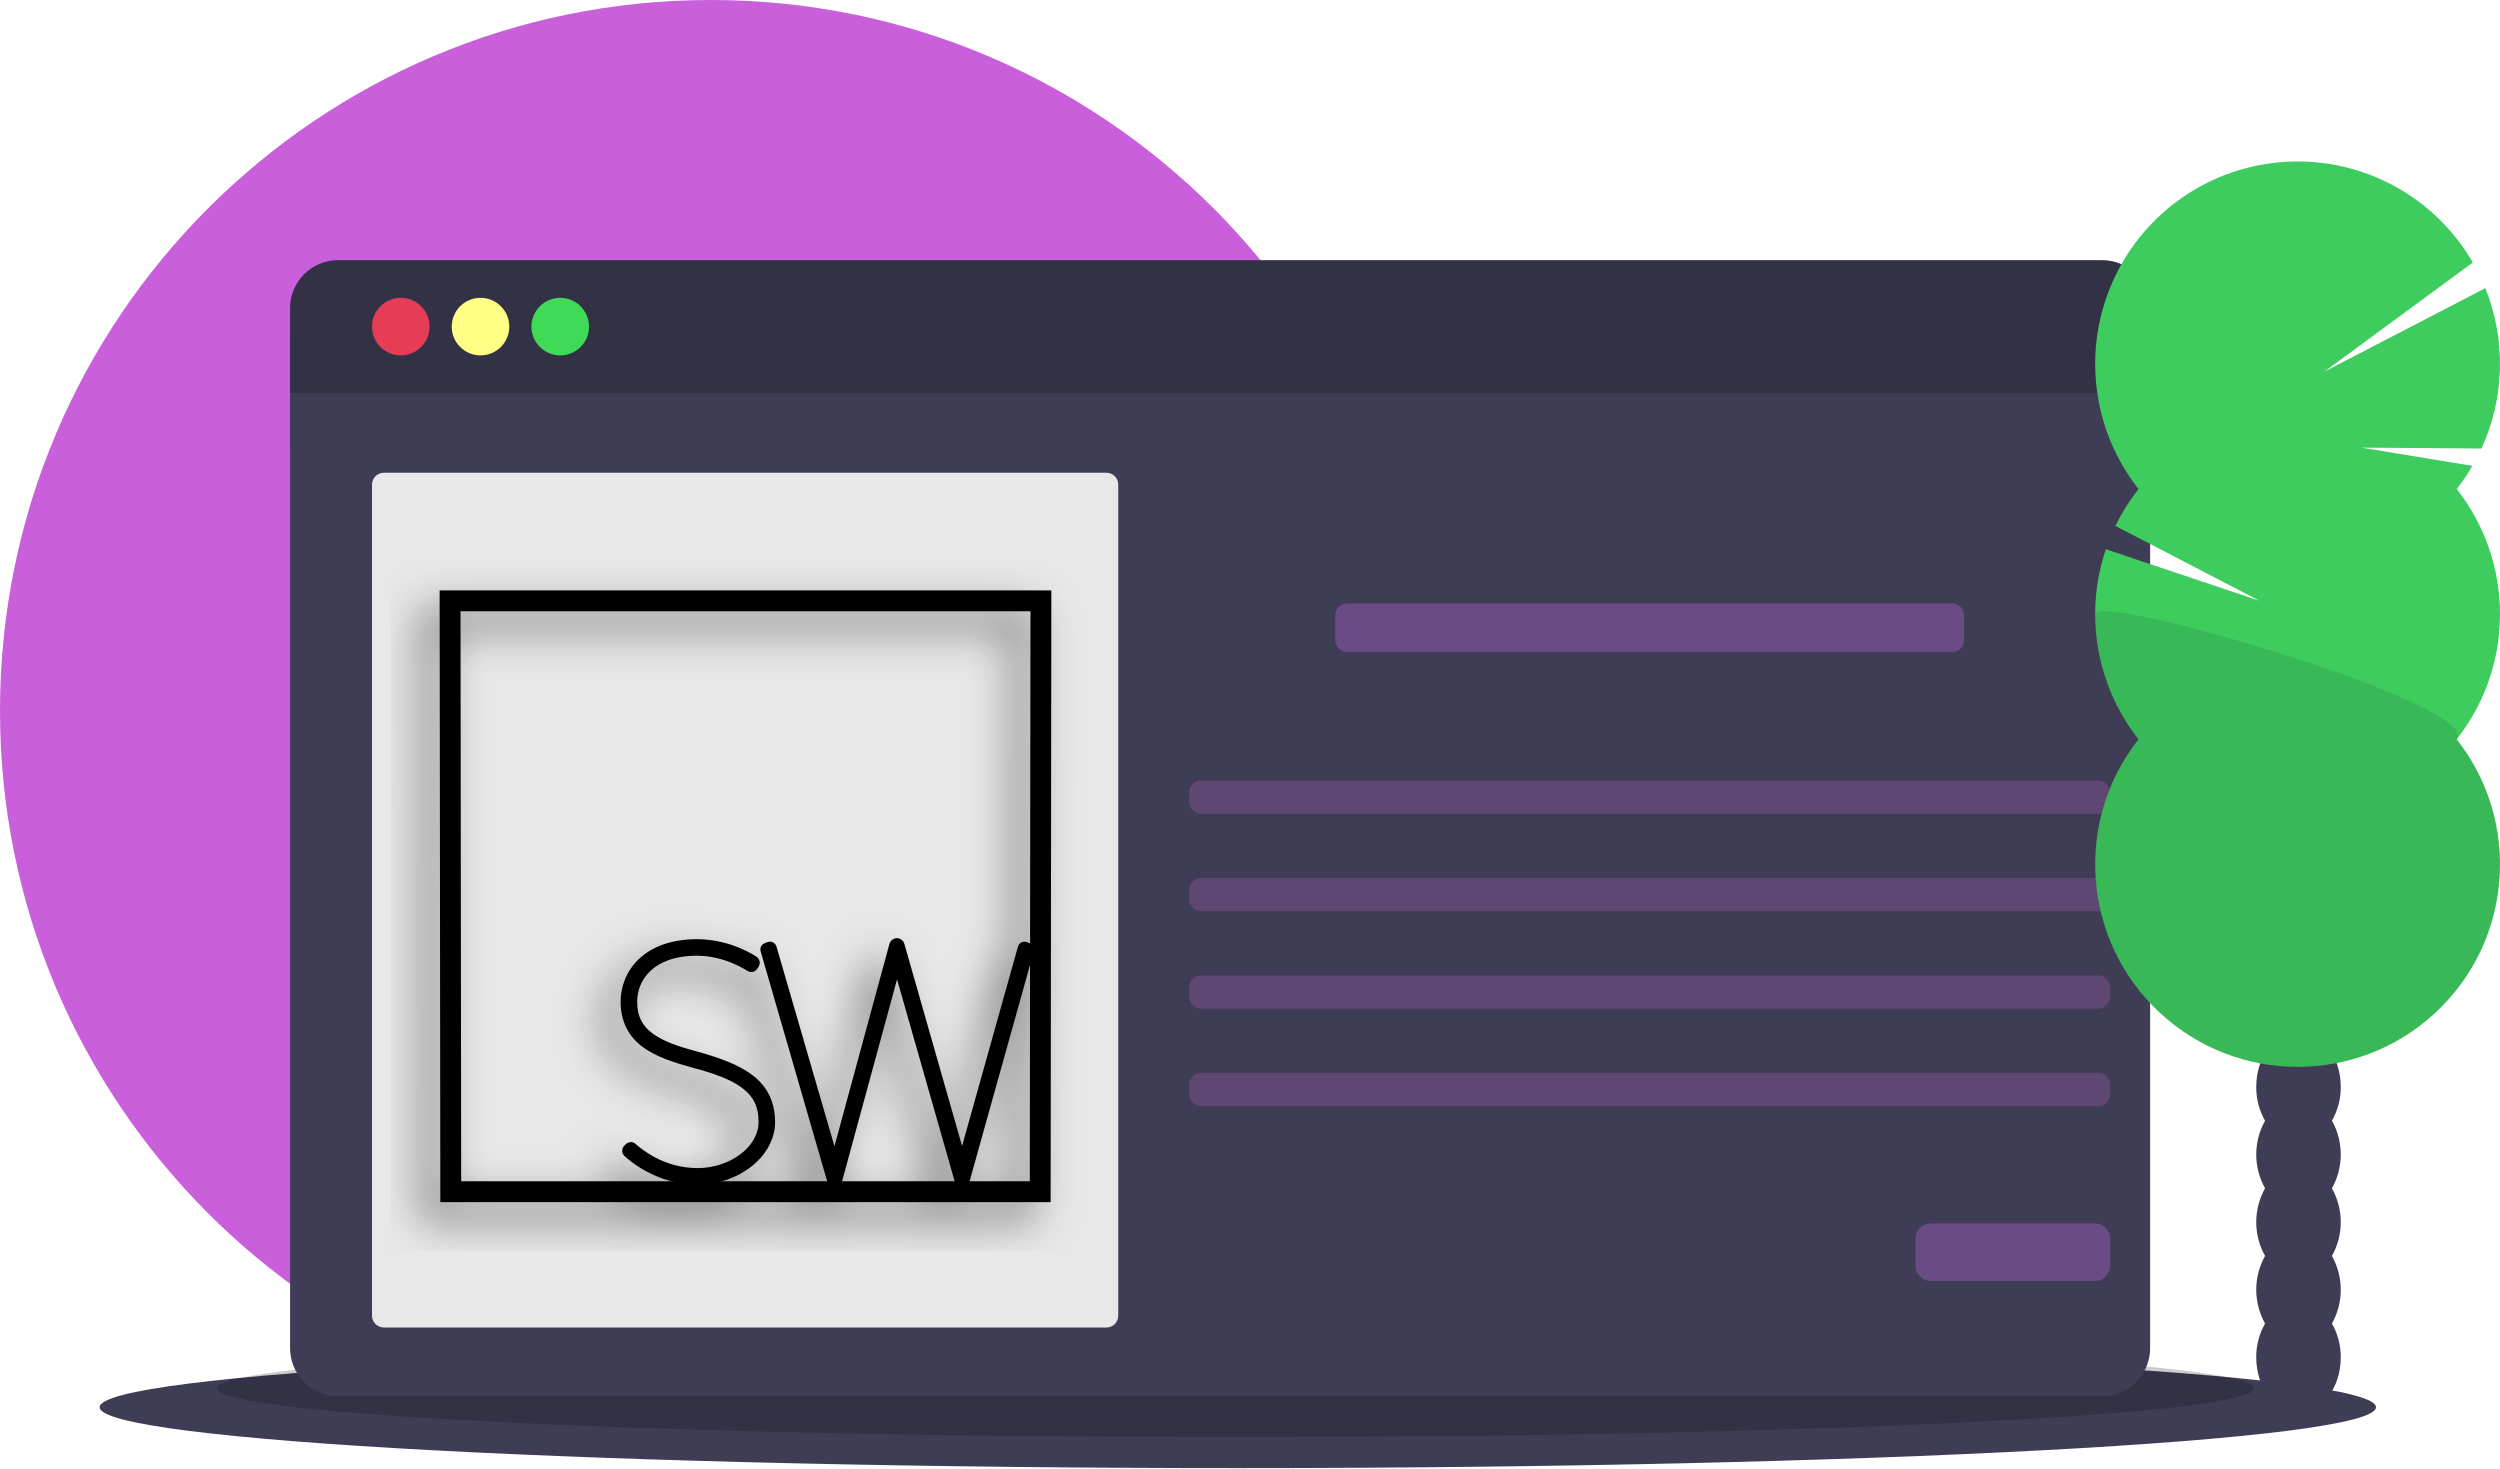
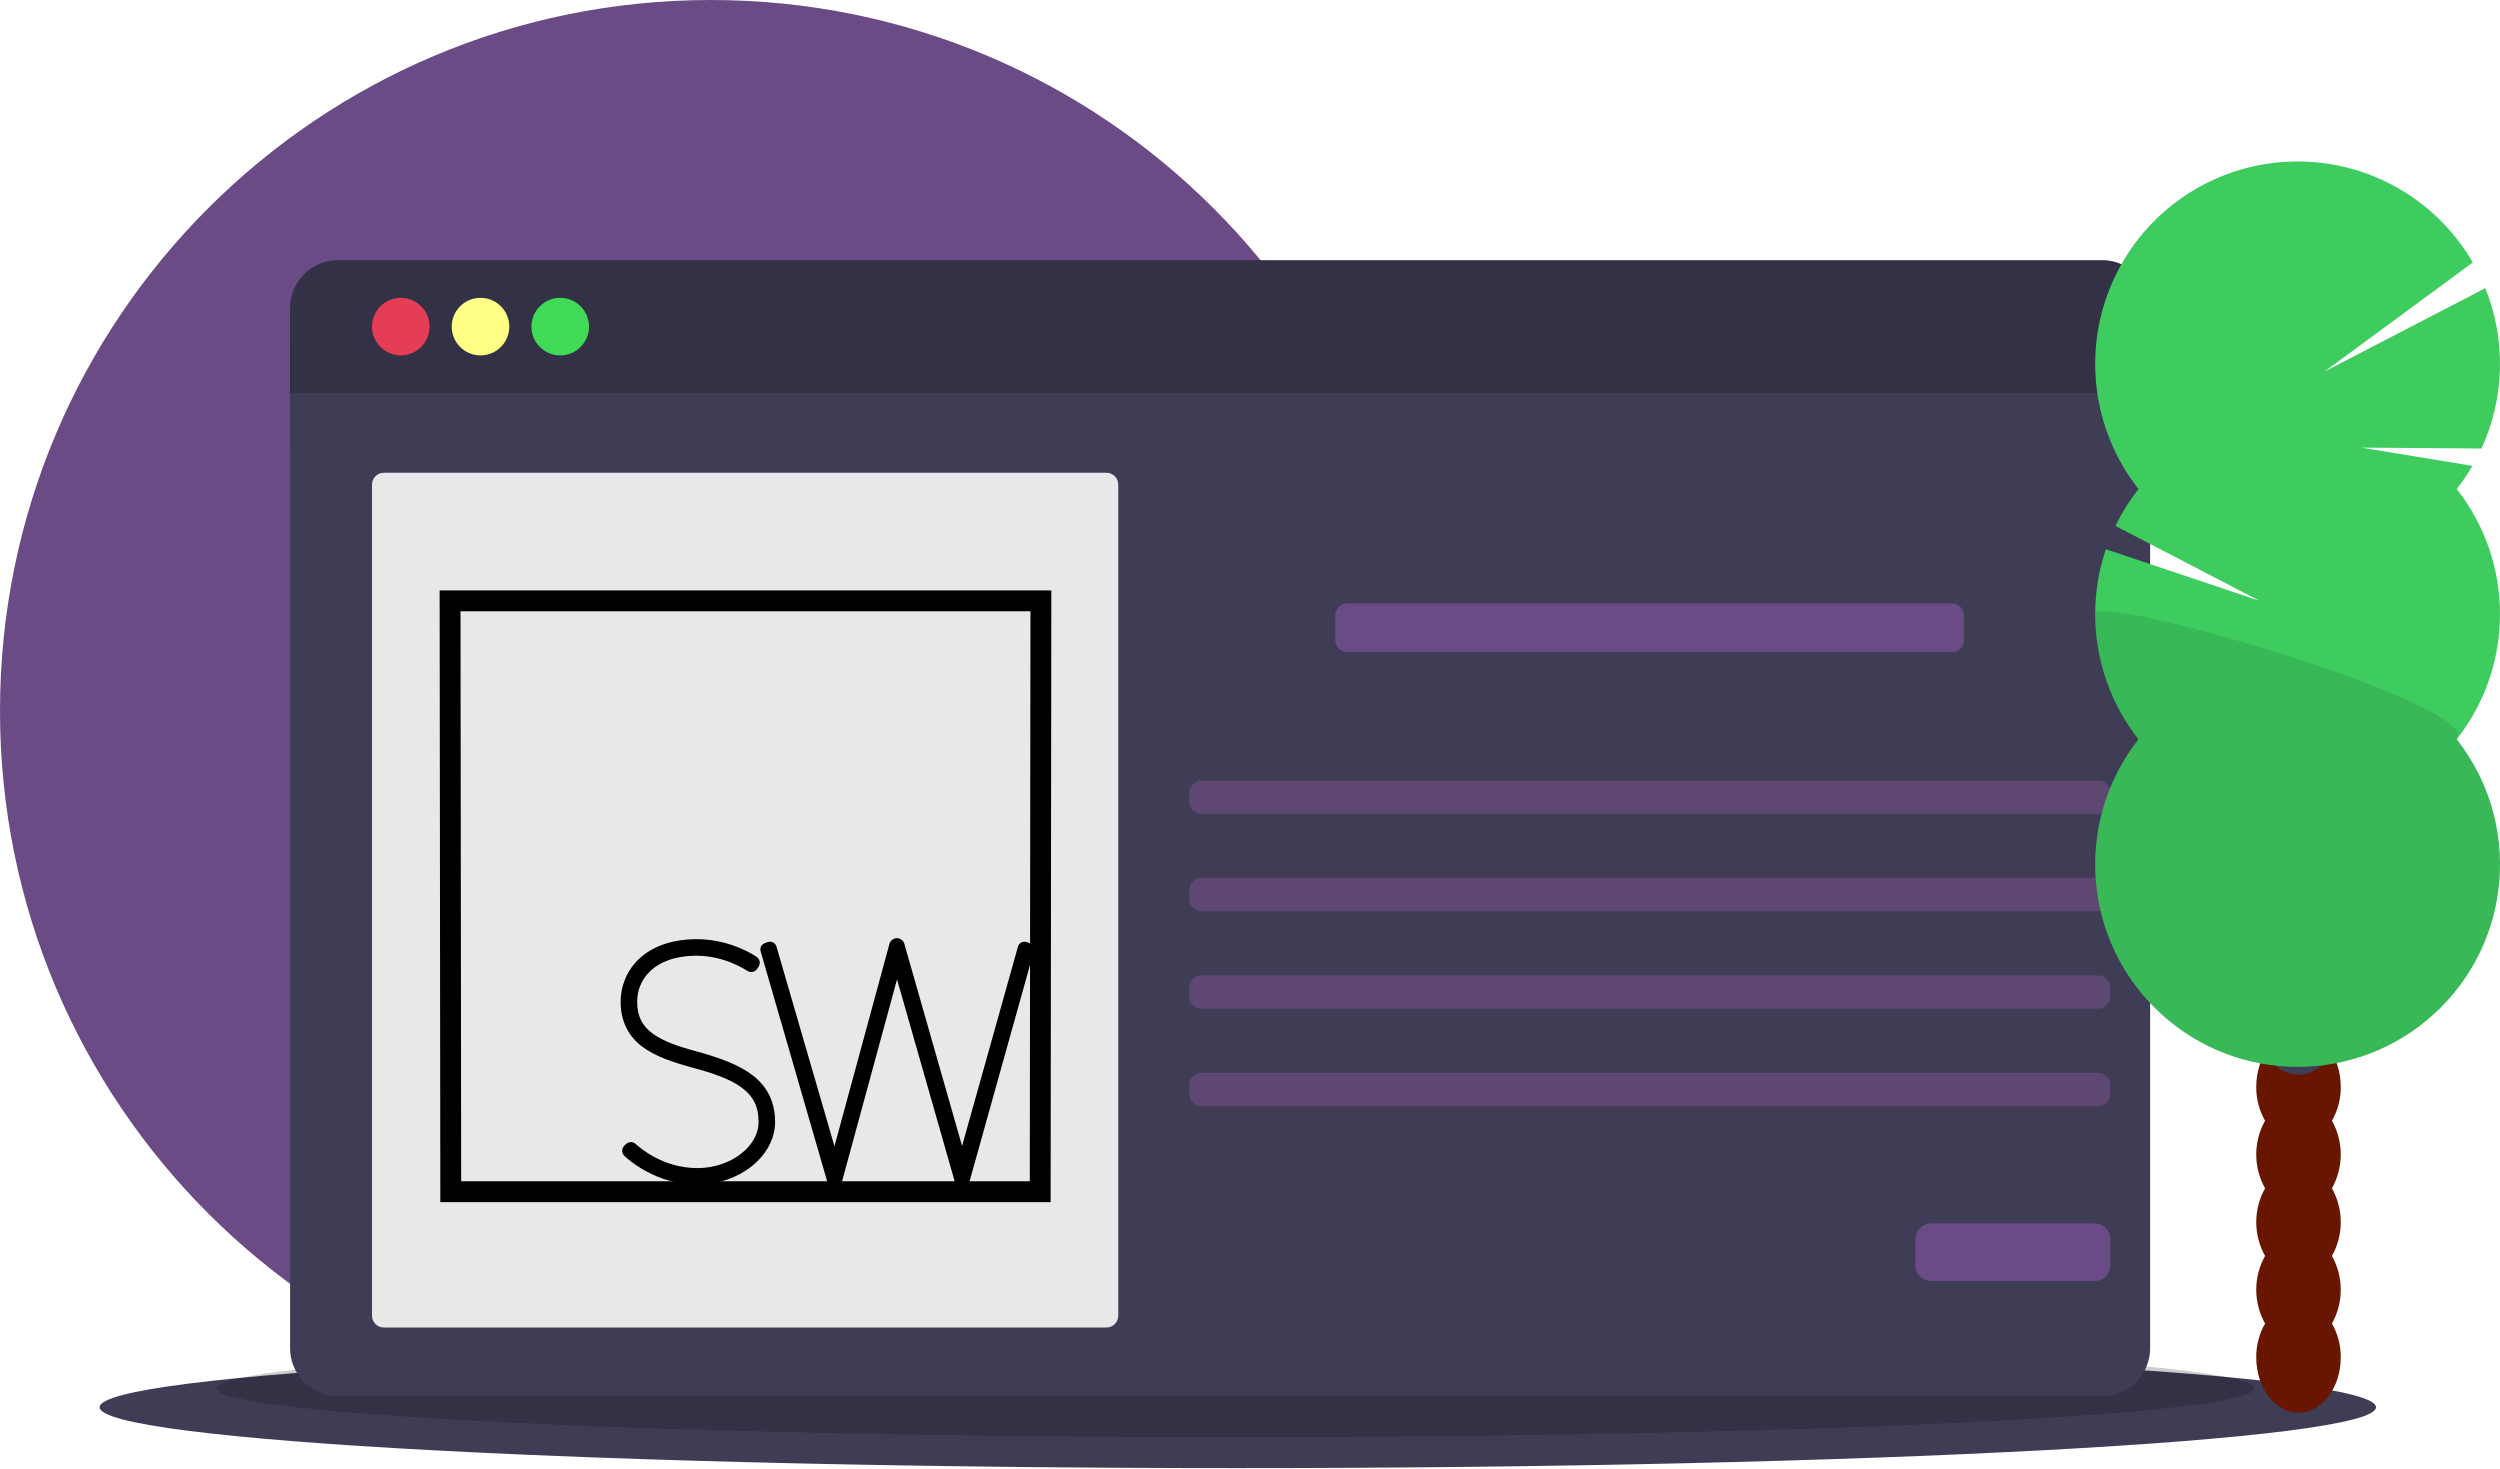
<svg xmlns="http://www.w3.org/2000/svg" xmlns:ns1="http://www.openswatchbook.org/uri/2009/osb" id="ac356da0-b129-4ca5-aecc-4700531dd101" data-name="Layer 1" width="1129" height="663" viewBox="0 0 1129 663" version="1.1">
  <defs id="defs1285">
    <clipPath clipPathUnits="userSpaceOnUse" id="clipPath1105">
      <g id="use1107" style="stroke-width:0.785">
        <path id="path875" style="fill:#000000;fill-rule:evenodd;stroke-width:0.785" d="M 0.211,0.205 V 200.205 H 200.211 V 0.205 Z M 8,8 H 193 V 193 H 8 Z" />
      </g>
    </clipPath>
    <clipPath clipPathUnits="userSpaceOnUse" id="clipPath1116">
      <g id="use1118" style="stroke-width:0.785">
        <g id="g871" clip-path="url(#clipPath1105)" style="stroke-width:0.785">
          <g id="g869" style="stroke-width:0.785">
            <path id="path867" style="fill:#000000;fill-rule:evenodd;stroke-width:0.785" d="M 0.211,0.205 V 200.205 H 200.211 V 0.205 Z M 8,8 H 193 V 193 H 8 Z" />
          </g>
        </g>
      </g>
    </clipPath>
    <linearGradient id="linearGradient872" ns1:paint="solid">
      <stop style="stop-color:#000000;stop-opacity:1;" offset="0" id="stop870" />
    </linearGradient>
    <clipPath clipPathUnits="userSpaceOnUse" id="clipPath1105-7">
      <g id="use1107-0">
        <path id="path28" style="fill:#000000;fill-rule:evenodd" d="M 0.211,0.205 V 200.205 H 200.211 V 0.205 Z M 8,8 H 193 V 193 H 8 Z" />
      </g>
    </clipPath>
    <clipPath clipPathUnits="userSpaceOnUse" id="clipPath1116-3">
      <g id="use1118-1">
        <g id="g24" clip-path="url(#clipPath1105-7)">
          <g id="g22">
            <path id="path20" style="fill:#000000;fill-rule:evenodd" d="M 0.211,0.205 V 200.205 H 200.211 V 0.205 Z M 8,8 H 193 V 193 H 8 Z" />
          </g>
        </g>
      </g>
    </clipPath>
    <filter style="color-interpolation-filters:sRGB;" id="filter947">
      <feFlood flood-opacity="0.498" flood-color="rgb(0,0,0)" result="flood" id="feFlood937" />
      <feComposite in="flood" in2="SourceGraphic" operator="in" result="composite1" id="feComposite939" />
      <feGaussianBlur in="composite1" stdDeviation="7.2" result="blur" id="feGaussianBlur941" />
      <feOffset dx="-6" dy="6" result="offset" id="feOffset943" />
      <feComposite in="SourceGraphic" in2="offset" operator="over" result="composite2" id="feComposite945" />
    </filter>
  </defs>
-   <circle cx="321" cy="321" r="321" fill="#f2f2f2" id="circle1208" style="fill:#c95fda;fill-opacity:1" />
+   <circle cx="321" cy="321" r="321" fill="#f2f2f2" id="circle1208" style="fill:#6b4b85;fill-opacity:1" />
  <ellipse cx="559" cy="635.5" rx="514" ry="27.5" fill="#3f3d56" id="ellipse1210" />
  <ellipse cx="558" cy="627" rx="460" ry="22" opacity="0.2" id="ellipse1212" />
  <rect x="131" y="152.5" width="840" height="50" fill="#3f3d56" id="rect1214" />
  <path d="M166.5,727.33A21.67,21.67,0,0,0,188.17,749H984.83A21.67,21.67,0,0,0,1006.5,727.33V296h-840Z" transform="translate(-35.5 -118.5)" fill="#3f3d56" id="path1216" />
  <path d="M984.83,236H188.17A21.67,21.67,0,0,0,166.5,257.67V296h840V257.67A21.67,21.67,0,0,0,984.83,236Z" transform="translate(-35.5 -118.5)" fill="#3f3d56" id="path1218" />
  <path d="M984.83,236H188.17A21.67,21.67,0,0,0,166.5,257.67V296h840V257.67A21.67,21.67,0,0,0,984.83,236Z" transform="translate(-35.5 -118.5)" opacity="0.2" id="path1220" />
  <circle cx="181" cy="147.5" r="13" fill="#3f3d56" id="circle1222" style="fill:#e53d56;fill-opacity:1" />
  <circle cx="217" cy="147.5" r="13" fill="#3f3d56" id="circle1224" style="fill:#ffff85;fill-opacity:1" />
  <circle cx="253" cy="147.5" r="13" fill="#3f3d56" id="circle1226" style="fill:#3fdb56;fill-opacity:1" />
  <rect x="168" y="213.5" width="337" height="386" rx="5.335" fill="#606060" id="rect1228" style="fill:#e8e8e8;fill-opacity:1" />
  <rect x="603" y="272.5" width="284" height="22" rx="5.476" fill="#2e8555" id="rect1230" style="fill:#6b4b85;fill-opacity:1" />
  <rect x="537" y="352.5" width="416" height="15" rx="5.476" fill="#2e8555" id="rect1232" style="fill:#5e4772;fill-opacity:1" />
  <rect x="537" y="396.5" width="416" height="15" rx="5.476" fill="#2e8555" id="rect1234" style="fill:#5e4772;fill-opacity:1" />
  <rect x="537" y="440.5" width="416" height="15" rx="5.476" fill="#2e8555" id="rect1236" style="fill:#5e4772;fill-opacity:1" />
  <rect x="537" y="484.5" width="416" height="15" rx="5.476" fill="#2e8555" id="rect1238" style="fill:#5e4772;fill-opacity:1" />
  <rect x="865" y="552.5" width="88" height="26" rx="7.028" fill="#3ecc5f" id="rect1240" style="fill:#6b4b85;fill-opacity:1" />
-   <path d="M1088.603,624.616a30.114,30.114,0,0,0,3.983-15.266c0-13.797-8.544-24.981-19.083-24.981s-19.083,11.184-19.083,24.981a30.114,30.114,0,0,0,3.983,15.266,31.248,31.248,0,0,0,0,30.532,31.248,31.248,0,0,0,0,30.532,31.248,31.248,0,0,0,0,30.532,30.114,30.114,0,0,0-3.983,15.266c0,13.797,8.544,24.981,19.083,24.981s19.083-11.184,19.083-24.981a30.114,30.114,0,0,0-3.983-15.266,31.248,31.248,0,0,0,0-30.532,31.248,31.248,0,0,0,0-30.532,31.248,31.248,0,0,0,0-30.532Z" transform="translate(-35.5 -118.5)" fill="#3f3d56" id="path1242" />
+   <path d="M1088.603,624.616a30.114,30.114,0,0,0,3.983-15.266c0-13.797-8.544-24.981-19.083-24.981s-19.083,11.184-19.083,24.981a30.114,30.114,0,0,0,3.983,15.266,31.248,31.248,0,0,0,0,30.532,31.248,31.248,0,0,0,0,30.532,31.248,31.248,0,0,0,0,30.532,30.114,30.114,0,0,0-3.983,15.266c0,13.797,8.544,24.981,19.083,24.981s19.083-11.184,19.083-24.981a30.114,30.114,0,0,0-3.983-15.266,31.248,31.248,0,0,0,0-30.532,31.248,31.248,0,0,0,0-30.532,31.248,31.248,0,0,0,0-30.532Z" transform="translate(-35.5 -118.5)" fill="#3f3d56" id="path1242" style="fill:#691600;fill-opacity:1" />
  <ellipse cx="1038.003" cy="460.318" rx="19.083" ry="24.981" fill="#3f3d56" id="ellipse1244" />
  <ellipse cx="1038.003" cy="429.786" rx="19.083" ry="24.981" fill="#3f3d56" id="ellipse1246" />
  <path d="M1144.939,339.345a91.611,91.611,0,0,0,7.107-10.461l-50.141-8.235,54.229.403a91.566,91.566,0,0,0,1.746-72.426l-72.754,37.741,67.097-49.321a91.413,91.413,0,1,0-150.971,102.298,91.458,91.458,0,0,0-10.425,16.669l65.087,33.814-69.4-23.292a91.46,91.46,0,0,0,14.738,85.837,91.406,91.406,0,1,0,143.689,0,91.418,91.418,0,0,0,0-113.029Z" transform="translate(-35.5 -118.5)" fill="#3ecc5f" fill-rule="evenodd" id="path1248" />
  <path d="M981.688,395.859a91.013,91.013,0,0,0,19.561,56.514,91.406,91.406,0,1,0,143.689,0C1157.19,436.821,981.688,385.6,981.688,395.859Z" transform="translate(-35.5 -118.5)" opacity="0.1" id="path1250" />
-   <g id="g935" transform="matrix(1.38056,0,0,1.38056,198.5383,266.6291)" style="filter:url(#filter947)">
-     <text xml:space="preserve" style="font-style:normal;font-weight:normal;font-size:40px;line-height:1.25;font-family:sans-serif;fill:#000000;fill-opacity:1;stroke:none" x="71.951" y="96.748" id="text197">
+   <g id="g935" transform="matrix(1.38056,0,0,1.38056,198.5383,266.6291)">
+     <text xml:space="preserve" style="font-style:normal;font-weight:normal;font-size:40px;line-height:1.25;font-family:sans-serif;fill:#000000;fill-opacity:1;stroke:none;" x="71.951" y="96.748" id="text197">
      <tspan id="tspan195" x="71.951" y="96.748" />
    </text>
-     <path id="text260" style="font-style:normal;font-variant:normal;font-weight:300;font-stretch:normal;font-size:106.667px;line-height:0.35;font-family:'Brandon Grotesque';-inkscape-font-specification:'Brandon Grotesque Light';letter-spacing:-11px;word-spacing:0px" d="m 148.975,111.043 c -1.001,0 -2.107,0.716 -2.424,1.826 a 1.746,1.746 0 0 0 -0.006,0.023 l -17.998,66.223 -18.963,-65.293 a 1.746,1.746 0 0 0 -0.019,-0.066 c -0.146,-0.438 -0.493,-1.019 -1.121,-1.33 -0.628,-0.311 -1.295,-0.236 -1.729,-0.092 a 1.746,1.746 0 0 0 -0.057,0.021 l -0.797,0.297 c -0.437,0.146 -1.015,0.489 -1.328,1.115 -0.313,0.626 -0.241,1.298 -0.096,1.734 l -0.021,-0.068 21.76,75.197 c 0.318,1.113 1.427,1.824 2.426,1.824 0.999,0 2.106,-0.711 2.424,-1.824 a 1.746,1.746 0 0 0 0.006,-0.021 l 17.984,-66.07 18.867,66.09 a 1.746,1.746 0 0 0 0,0.002 c 0.318,1.113 1.425,1.824 2.424,1.824 0.999,0 2.108,-0.711 2.426,-1.824 a 1.746,1.746 0 0 0 0.004,-0.01 l 21.014,-75.201 -0.025,0.082 c 0.146,-0.437 0.218,-1.108 -0.096,-1.734 -0.313,-0.626 -0.891,-0.97 -1.328,-1.115 l -0.797,-0.297 a 1.746,1.746 0 0 0 -0.057,-0.021 c -0.434,-0.145 -1.1,-0.22 -1.729,0.092 -0.628,0.311 -0.975,0.892 -1.121,1.33 a 1.746,1.746 0 0 0 -0.025,0.082 l -18.279,65.207 -18.895,-66.174 a 1.746,1.746 0 0 0 0,-0.002 c -0.317,-1.11 -1.423,-1.826 -2.424,-1.826 z m -65.373,0.348 c -8.722,0 -15.037,2.647 -19.119,6.582 -4.082,3.935 -5.881,9.072 -5.881,13.83 0,6.628 2.692,11.423 6.998,14.686 4.306,3.263 10.068,5.169 16.582,6.945 a 1.746,1.746 0 0 0 0.008,0.002 c 6.709,1.796 12.24,3.732 15.912,6.428 3.673,2.696 5.619,5.95 5.619,11.299 0,3.998 -2.204,7.72 -5.861,10.521 -3.657,2.801 -8.724,4.586 -14.045,4.586 -11.374,0 -18.686,-6.512 -20.207,-7.799 l 0.107,0.098 c -0.296,-0.296 -0.705,-0.66 -1.424,-0.781 -0.719,-0.121 -1.57,0.24 -2.004,0.674 l -0.428,0.428 c -0.365,0.365 -0.752,0.972 -0.752,1.715 0,0.743 0.387,1.348 0.752,1.713 a 1.746,1.746 0 0 0 0.051,0.049 c 1.521,1.404 10.517,9.316 23.904,9.316 6.638,0 12.887,-2.251 17.547,-5.922 4.66,-3.671 7.771,-8.847 7.771,-14.598 0,-6.623 -2.655,-11.593 -7.18,-15.123 -4.525,-3.53 -10.767,-5.789 -18.311,-7.891 a 1.746,1.746 0 0 0 -0.021,-0.006 c -6.172,-1.635 -11.216,-3.409 -14.537,-5.885 -3.322,-2.476 -5.07,-5.466 -5.07,-10.455 0,-3.455 1.288,-7.158 4.32,-10.023 3.032,-2.865 7.871,-4.977 15.268,-4.977 9.194,0 16.395,4.918 16.395,4.918 a 1.746,1.746 0 0 0 0.211,0.123 c 0.423,0.212 1.088,0.417 1.793,0.203 0.705,-0.213 1.09,-0.702 1.295,-1.01 l 0.426,-0.639 c 0.33,-0.495 0.5,-1.245 0.324,-1.893 -0.175,-0.644 -0.597,-1.094 -1.016,-1.375 -0.038,-0.027 -8.194,-5.74 -19.428,-5.74 z" transform="translate(0.6035525,2.698224)" />
-     <path id="path44" style="fill:none;stroke:#000000;stroke-width:6.748;stroke-linecap:butt;stroke-linejoin:miter;stroke-miterlimit:4;stroke-dasharray:none;stroke-opacity:1" d="M 4.891,4.779 5.111,195.971 H 195.836 c 0.074,-63.73 0.149,-127.461 0.223,-191.191 z" transform="matrix(1.010979,0,0,1.010902,-1.529534,-1.420813)" />
+     <path id="text260" style="font-style:normal;font-variant:normal;font-weight:300;font-stretch:normal;font-size:106.667px;line-height:0.35;font-family:'Brandon Grotesque';-inkscape-font-specification:'Brandon Grotesque Light';letter-spacing:-11px;word-spacing:0px;" d="m 148.975,111.043 c -1.001,0 -2.107,0.716 -2.424,1.826 a 1.746,1.746 0 0 0 -0.006,0.023 l -17.998,66.223 -18.963,-65.293 a 1.746,1.746 0 0 0 -0.019,-0.066 c -0.146,-0.438 -0.493,-1.019 -1.121,-1.33 -0.628,-0.311 -1.295,-0.236 -1.729,-0.092 a 1.746,1.746 0 0 0 -0.057,0.021 l -0.797,0.297 c -0.437,0.146 -1.015,0.489 -1.328,1.115 -0.313,0.626 -0.241,1.298 -0.096,1.734 l -0.021,-0.068 21.76,75.197 c 0.318,1.113 1.427,1.824 2.426,1.824 0.999,0 2.106,-0.711 2.424,-1.824 a 1.746,1.746 0 0 0 0.006,-0.021 l 17.984,-66.07 18.867,66.09 a 1.746,1.746 0 0 0 0,0.002 c 0.318,1.113 1.425,1.824 2.424,1.824 0.999,0 2.108,-0.711 2.426,-1.824 a 1.746,1.746 0 0 0 0.004,-0.01 l 21.014,-75.201 -0.025,0.082 c 0.146,-0.437 0.218,-1.108 -0.096,-1.734 -0.313,-0.626 -0.891,-0.97 -1.328,-1.115 l -0.797,-0.297 a 1.746,1.746 0 0 0 -0.057,-0.021 c -0.434,-0.145 -1.1,-0.22 -1.729,0.092 -0.628,0.311 -0.975,0.892 -1.121,1.33 a 1.746,1.746 0 0 0 -0.025,0.082 l -18.279,65.207 -18.895,-66.174 a 1.746,1.746 0 0 0 0,-0.002 c -0.317,-1.11 -1.423,-1.826 -2.424,-1.826 z m -65.373,0.348 c -8.722,0 -15.037,2.647 -19.119,6.582 -4.082,3.935 -5.881,9.072 -5.881,13.83 0,6.628 2.692,11.423 6.998,14.686 4.306,3.263 10.068,5.169 16.582,6.945 a 1.746,1.746 0 0 0 0.008,0.002 c 6.709,1.796 12.24,3.732 15.912,6.428 3.673,2.696 5.619,5.95 5.619,11.299 0,3.998 -2.204,7.72 -5.861,10.521 -3.657,2.801 -8.724,4.586 -14.045,4.586 -11.374,0 -18.686,-6.512 -20.207,-7.799 l 0.107,0.098 c -0.296,-0.296 -0.705,-0.66 -1.424,-0.781 -0.719,-0.121 -1.57,0.24 -2.004,0.674 l -0.428,0.428 c -0.365,0.365 -0.752,0.972 -0.752,1.715 0,0.743 0.387,1.348 0.752,1.713 a 1.746,1.746 0 0 0 0.051,0.049 c 1.521,1.404 10.517,9.316 23.904,9.316 6.638,0 12.887,-2.251 17.547,-5.922 4.66,-3.671 7.771,-8.847 7.771,-14.598 0,-6.623 -2.655,-11.593 -7.18,-15.123 -4.525,-3.53 -10.767,-5.789 -18.311,-7.891 a 1.746,1.746 0 0 0 -0.021,-0.006 c -6.172,-1.635 -11.216,-3.409 -14.537,-5.885 -3.322,-2.476 -5.07,-5.466 -5.07,-10.455 0,-3.455 1.288,-7.158 4.32,-10.023 3.032,-2.865 7.871,-4.977 15.268,-4.977 9.194,0 16.395,4.918 16.395,4.918 a 1.746,1.746 0 0 0 0.211,0.123 c 0.423,0.212 1.088,0.417 1.793,0.203 0.705,-0.213 1.09,-0.702 1.295,-1.01 l 0.426,-0.639 c 0.33,-0.495 0.5,-1.245 0.324,-1.893 -0.175,-0.644 -0.597,-1.094 -1.016,-1.375 -0.038,-0.027 -8.194,-5.74 -19.428,-5.74 z" transform="translate(0.6035525,2.698224)" />
+     <path id="path44" style="fill:none;stroke:#000000;stroke-width:6.748;stroke-linecap:butt;stroke-linejoin:miter;stroke-miterlimit:4;stroke-dasharray:none;stroke-opacity:1;" d="M 4.891,4.779 5.111,195.971 H 195.836 c 0.074,-63.73 0.149,-127.461 0.223,-191.191 z" transform="matrix(1.010979,0,0,1.010902,-1.529534,-1.420813)" />
  </g>
</svg>
